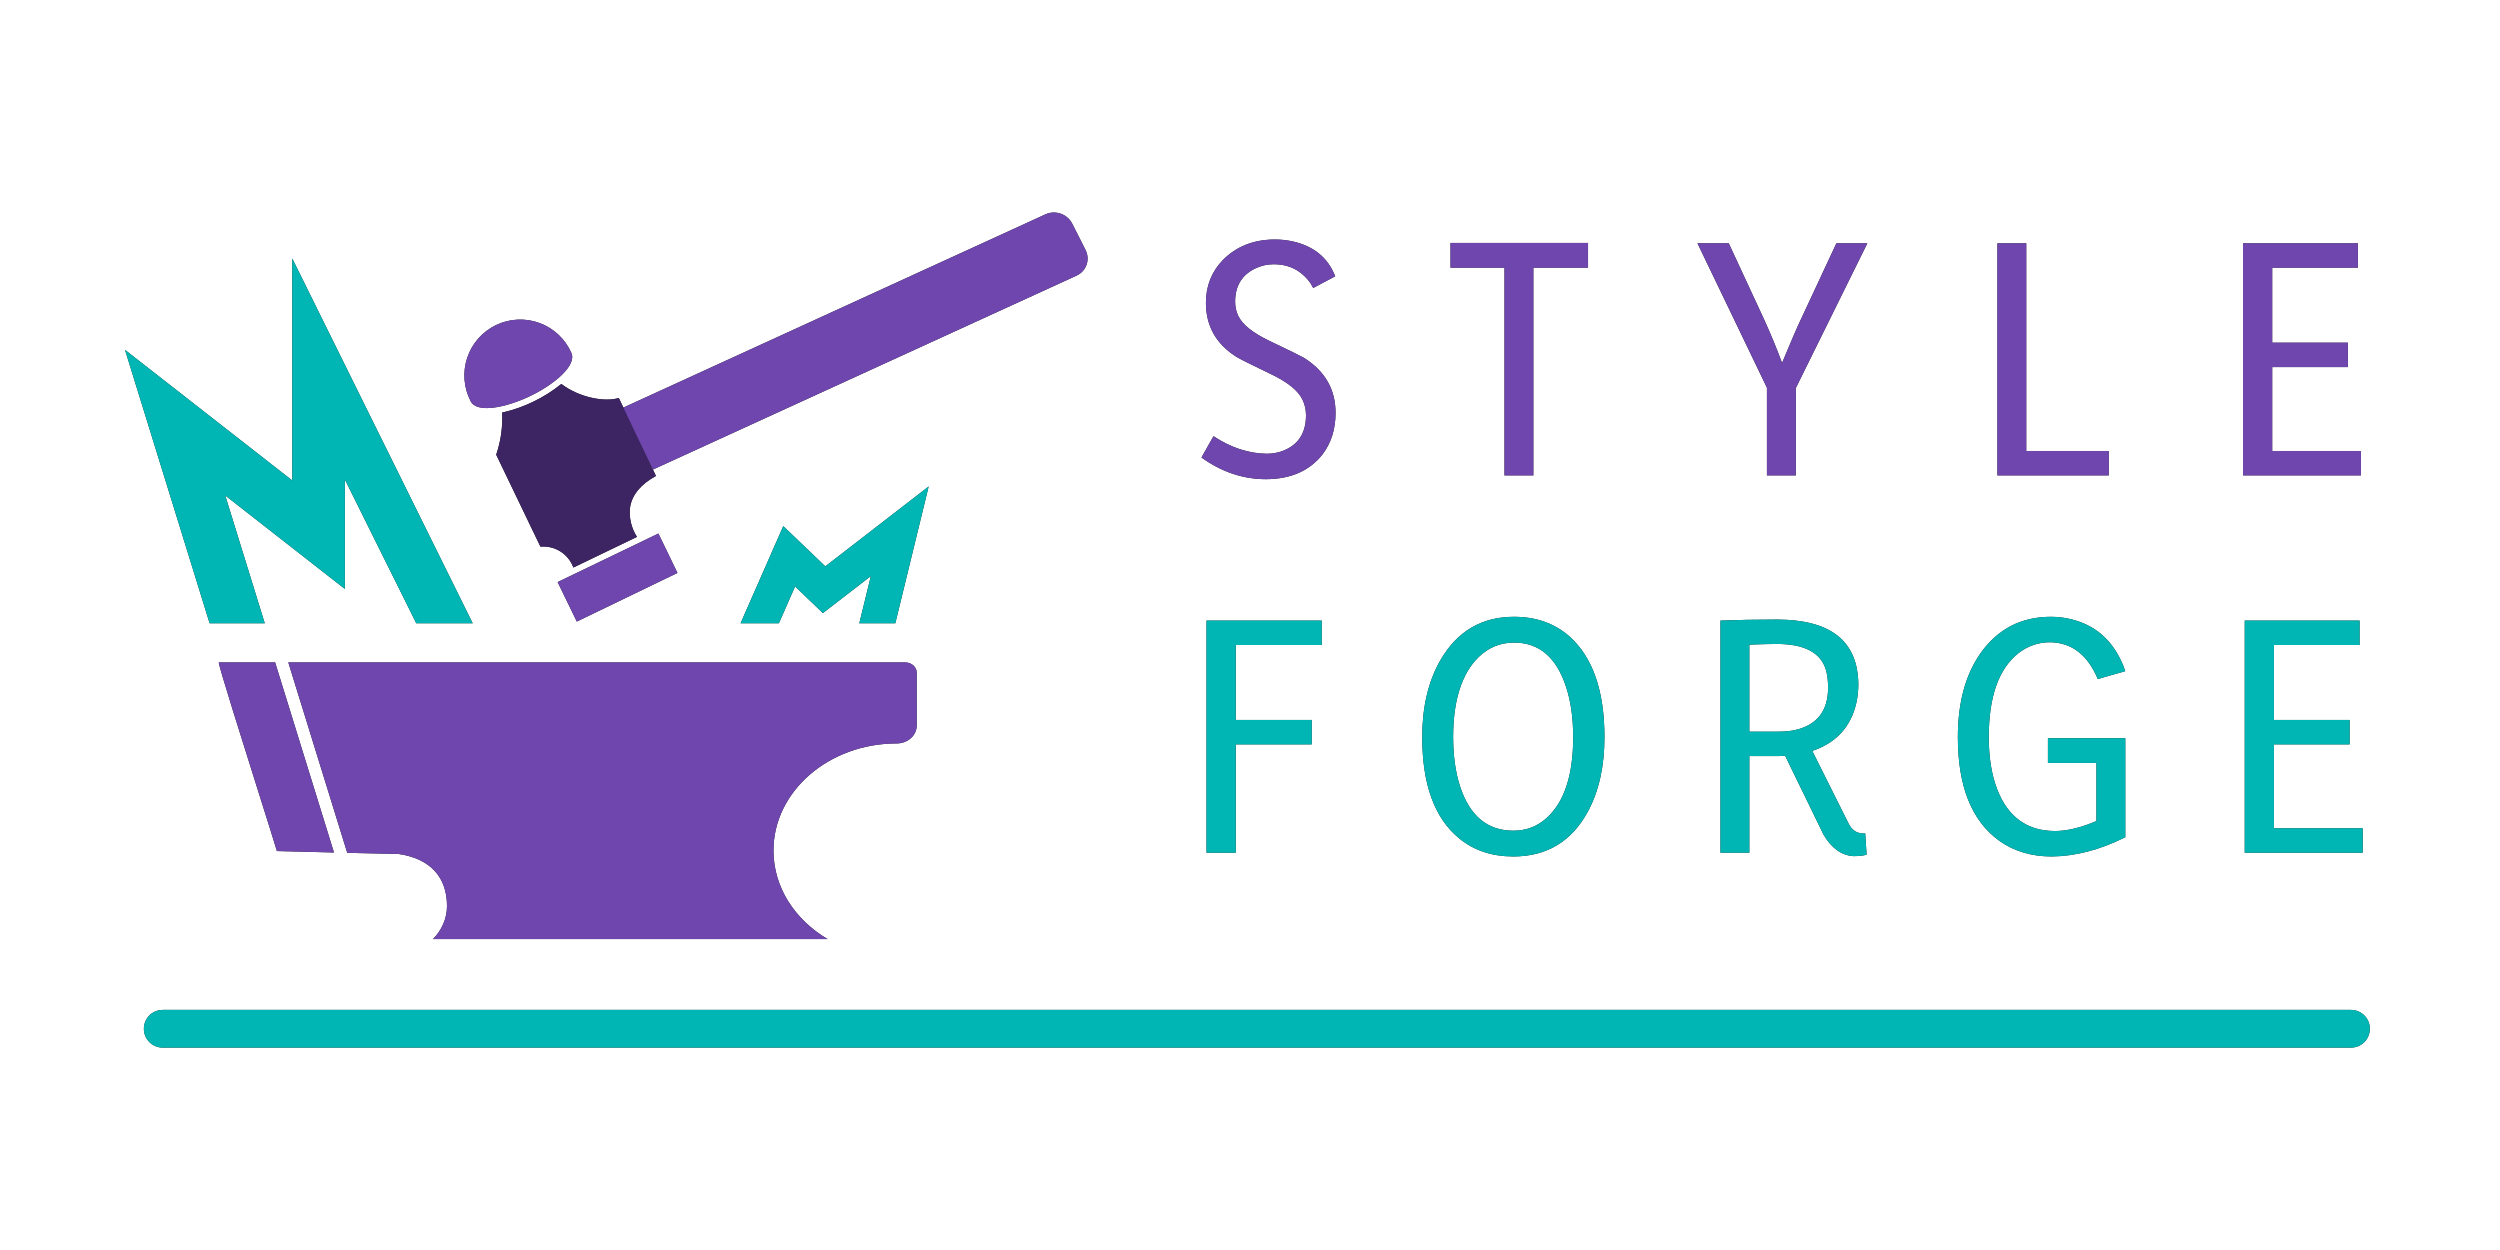
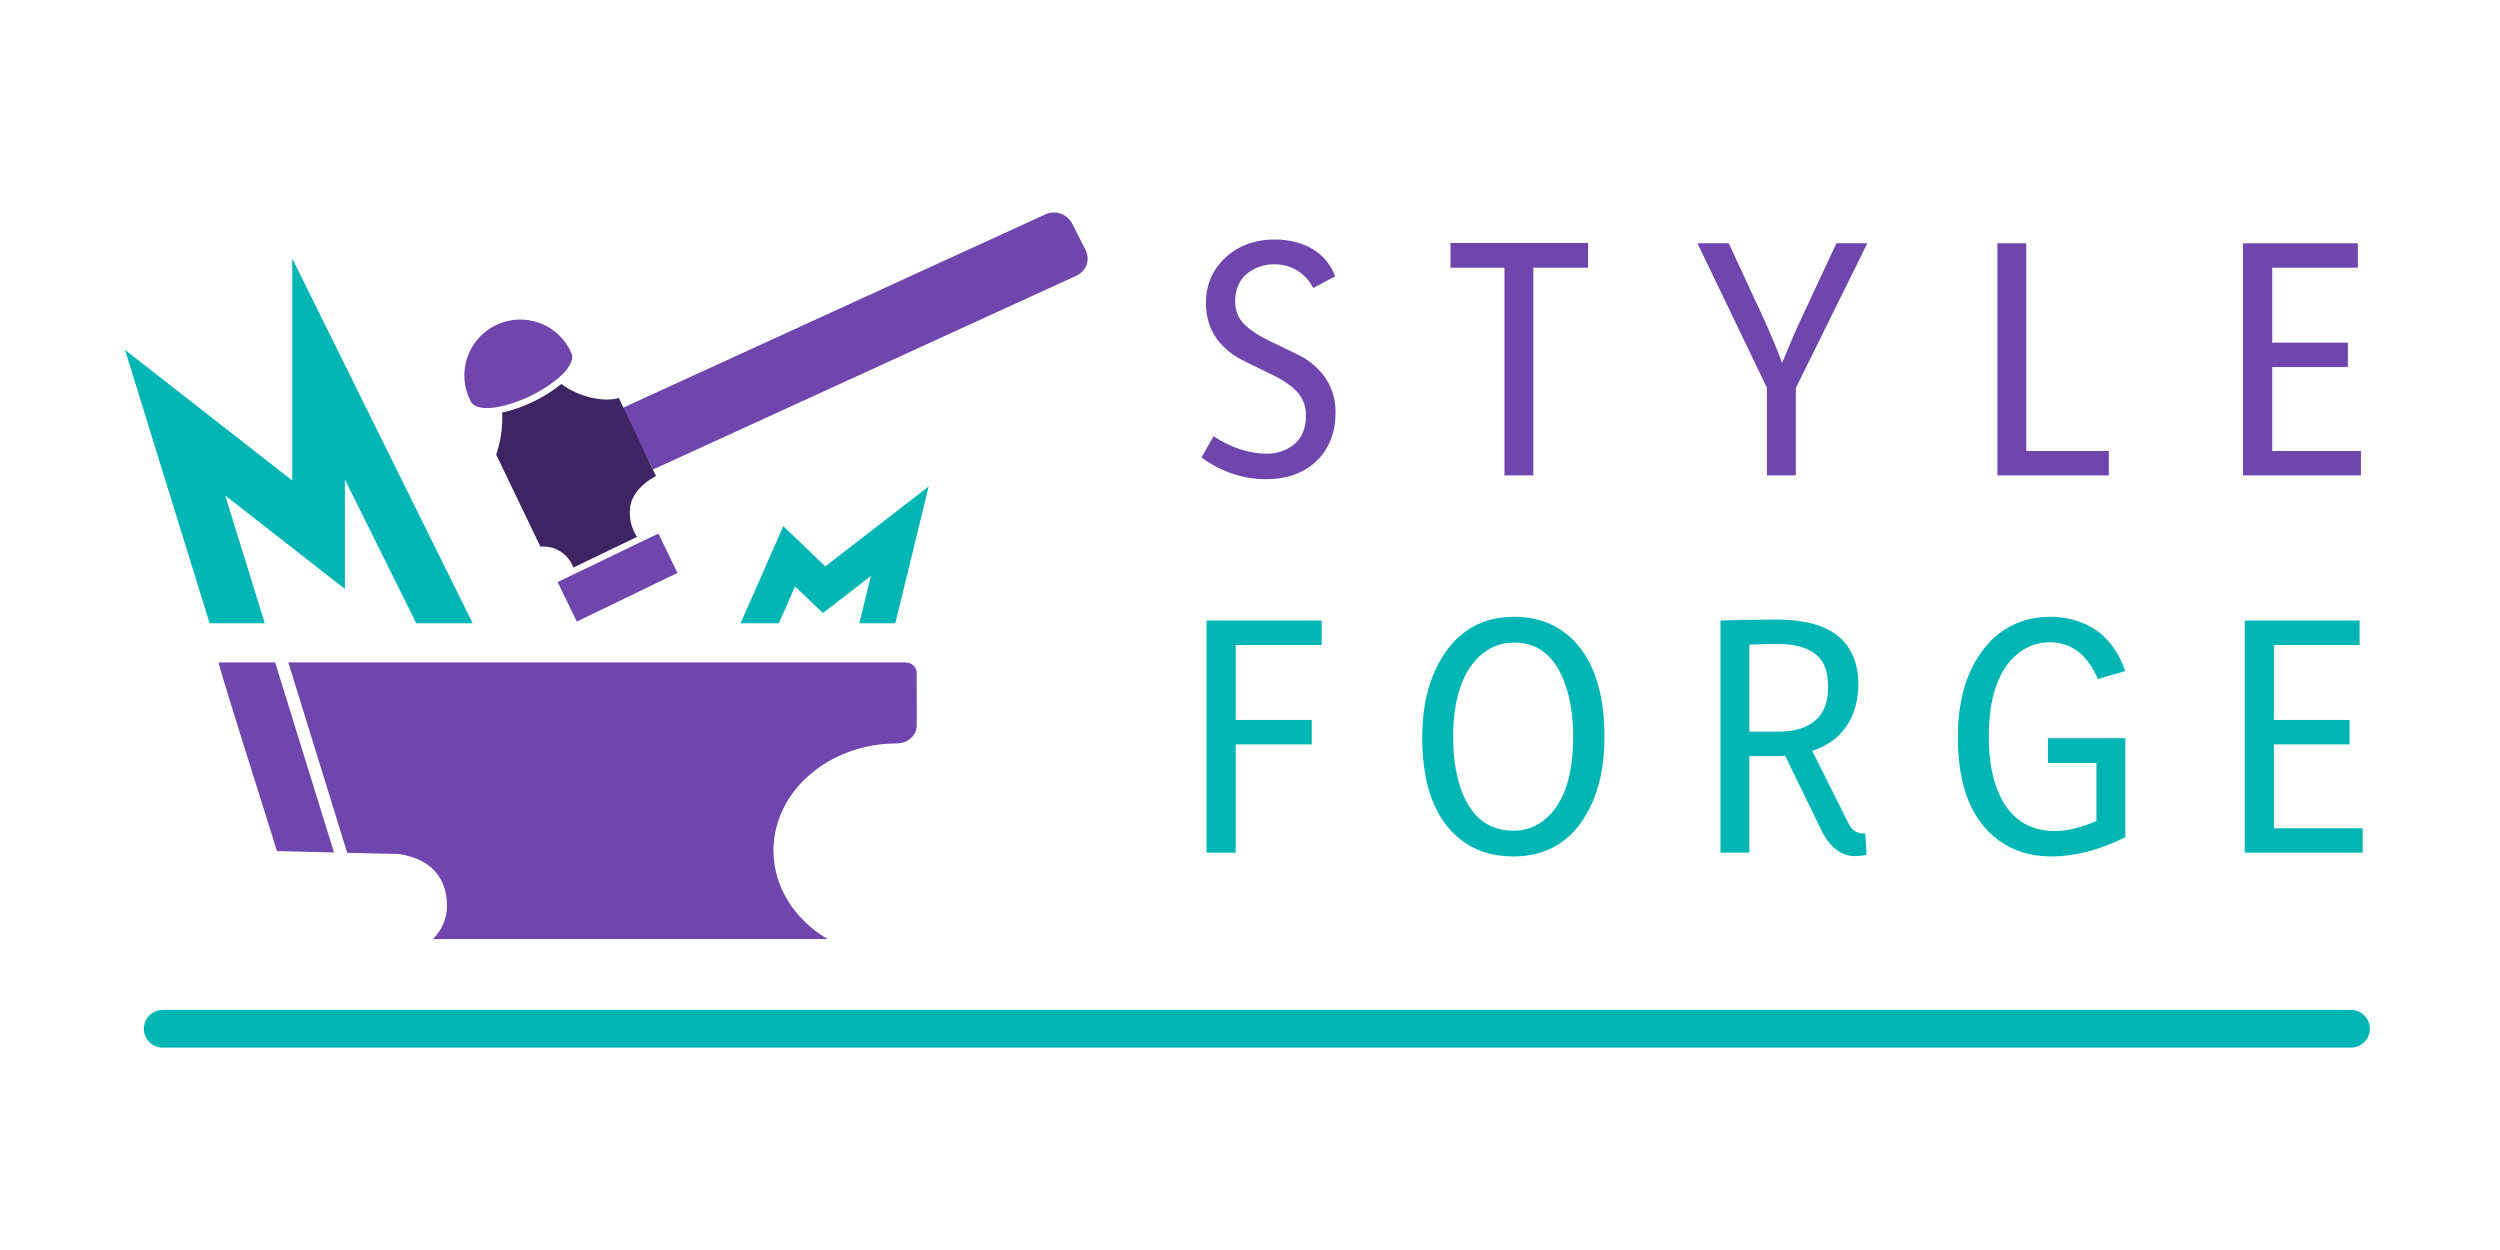
<svg xmlns="http://www.w3.org/2000/svg" width="200" height="100" viewBox="0 0 200 100" fill="none">
-   <path d="M106.845 33.026C106.845 31.155 106.001 29.688 104.314 28.624C104.02 28.459 103.103 28.009 101.563 27.276C100.224 26.634 99.389 25.965 99.059 25.268C98.894 24.919 98.812 24.543 98.812 24.14C98.812 22.874 99.353 21.985 100.435 21.471C100.893 21.251 101.379 21.141 101.893 21.141C103.14 21.141 104.121 21.645 104.837 22.654C104.91 22.782 104.983 22.911 105.057 23.039L106.817 22.104C106.23 20.6 105.075 19.665 103.351 19.298C102.911 19.206 102.462 19.16 102.003 19.16C100.297 19.16 98.903 19.71 97.821 20.811C96.923 21.746 96.473 22.883 96.473 24.222C96.473 26.093 97.299 27.542 98.949 28.569C99.225 28.734 100.123 29.183 101.645 29.917C103.003 30.559 103.855 31.247 104.204 31.98C104.387 32.365 104.479 32.778 104.479 33.218C104.479 34.575 103.92 35.502 102.801 35.997C102.361 36.198 101.875 36.299 101.343 36.299C99.894 36.281 98.472 35.813 97.079 34.896L96.116 36.602C97.73 37.757 99.445 38.335 101.26 38.335C103.241 38.335 104.754 37.675 105.799 36.354C106.496 35.437 106.845 34.328 106.845 33.026Z" fill="#212121" />
-   <path d="M116.039 19.435V21.416H120.358V38.032H122.669V21.416H127.043V19.435H116.039Z" fill="#212121" />
-   <path d="M143.665 38.032V31.045L149.387 19.463L146.911 19.463L144.05 25.598C143.775 26.166 143.28 27.313 142.565 29.037C142.161 27.936 141.684 26.781 141.134 25.57L138.3 19.463H135.797L141.354 31.017V38.032H143.665Z" fill="#212121" />
-   <path d="M168.705 38.032V36.079H162.102V19.463H159.792V38.032H168.705Z" fill="#212121" />
-   <path d="M188.876 36.079H181.778V29.367H187.83V27.413H181.778V21.416H188.628V19.463H179.44V38.032H188.876V36.079Z" fill="#212121" />
-   <path d="M105.737 49.646H96.521V68.215H98.859V59.55H104.939V57.596H98.859V51.599H105.737V49.646Z" fill="#212121" />
-   <path d="M128.358 58.972C128.358 55.267 127.423 52.58 125.552 50.911C124.36 49.866 122.883 49.343 121.123 49.343C118.537 49.343 116.574 50.499 115.235 52.81C114.263 54.497 113.777 56.551 113.777 58.972C113.777 62.75 114.759 65.446 116.721 67.06C117.895 68.032 119.344 68.518 121.068 68.518C123.745 68.518 125.735 67.317 127.037 64.914C127.918 63.282 128.358 61.301 128.358 58.972ZM116.253 58.972C116.253 56.056 116.923 53.928 118.262 52.59C119.069 51.801 120.022 51.407 121.123 51.407C123.122 51.407 124.506 52.58 125.277 54.928C125.662 56.083 125.854 57.431 125.854 58.972C125.854 61.98 125.158 64.126 123.764 65.409C123.012 66.106 122.113 66.455 121.068 66.455C118.995 66.455 117.574 65.272 116.804 62.906C116.437 61.769 116.253 60.458 116.253 58.972Z" fill="#212121" />
-   <path d="M139.948 68.215V60.485H142.231C142.488 60.485 142.68 60.476 142.809 60.458L145.89 66.785C146.532 67.867 147.33 68.436 148.283 68.491C148.687 68.491 149.035 68.454 149.329 68.38L149.219 66.675H148.971C148.494 66.638 148.137 66.381 147.898 65.905L144.982 60.072C146.889 59.43 148.063 58.156 148.503 56.248C148.613 55.772 148.668 55.267 148.668 54.735C148.632 51.306 146.477 49.582 142.203 49.563C140.553 49.563 139.031 49.591 137.637 49.646V68.215H139.948ZM142.148 51.517C144.313 51.517 145.615 52.186 146.055 53.525C146.183 53.947 146.247 54.442 146.247 55.01C146.247 56.9 145.34 58.037 143.524 58.422C143.139 58.495 142.708 58.532 142.231 58.532H139.948V51.572C140.865 51.535 141.598 51.517 142.148 51.517Z" fill="#212121" />
-   <path d="M170.024 66.978V59.054H163.834V61.035H167.713V65.684C166.466 66.216 165.366 66.482 164.412 66.482C162.193 66.482 160.652 65.382 159.79 63.181C159.332 62.007 159.103 60.604 159.103 58.972C159.103 55.744 159.891 53.507 161.468 52.259C162.22 51.672 163.073 51.379 164.027 51.379C165.751 51.416 167.016 52.397 167.823 54.323L170.024 53.69C169.254 51.471 167.842 50.095 165.788 49.563C165.237 49.417 164.669 49.343 164.082 49.343C161.698 49.343 159.818 50.315 158.442 52.259C157.232 53.983 156.627 56.221 156.627 58.972C156.627 62.897 157.727 65.657 159.928 67.253C161.102 68.096 162.505 68.518 164.137 68.518C166.044 68.5 168.007 67.986 170.024 66.978Z" fill="#212121" />
-   <path d="M189.014 66.262H181.917V59.55H187.969V57.596H181.917V51.599H188.767V49.646H179.578V68.215H189.014V66.262Z" fill="#212121" />
-   <path d="M18.018 39.638L27.59 47.117V38.361L33.301 49.861H37.815L23.381 20.678V38.44L10 27.989L16.769 49.861H21.18L18.018 39.638Z" fill="#212121" />
-   <path d="M63.607 46.915L65.832 49.047L69.668 46.083L68.746 49.861H71.626L74.294 38.917L66.024 45.309L62.662 42.089L59.246 49.861H62.311L63.607 46.915Z" fill="#212121" />
-   <path d="M49.756 32.657L52.242 37.56L86.125 22.05C86.503 21.877 86.79 21.562 86.925 21.178C87.06 20.793 87.03 20.368 86.843 19.997L85.775 17.887C85.587 17.518 85.257 17.233 84.858 17.093C84.46 16.954 84.024 16.971 83.646 17.143L49.756 32.657Z" fill="#212121" />
-   <path d="M44.906 30.716C44.21 31.281 43.449 31.761 42.639 32.145C41.853 32.527 41.024 32.815 40.171 33.005C40.227 34.149 40.065 35.293 39.696 36.377L43.235 43.733C43.797 43.682 44.36 43.818 44.836 44.12C45.313 44.422 45.676 44.873 45.87 45.403L50.959 42.951C50.495 42.236 50.301 41.378 50.413 40.533C50.588 39.553 51.281 38.734 52.476 38.074L49.504 31.837C48.407 32.185 46.366 31.823 44.906 30.716Z" fill="#212121" />
-   <path d="M46.144 49.725L54.197 45.834L52.672 42.682L44.61 46.566L46.144 49.725Z" fill="#212121" />
-   <path d="M45.701 28.214C45.209 27.11 44.291 26.253 43.157 25.837C42.023 25.421 40.768 25.482 39.679 26.006C38.591 26.53 37.761 27.472 37.378 28.618C36.995 29.764 37.092 31.016 37.648 32.089C38.128 33.086 40.458 32.622 42.411 31.685C44.364 30.749 46.183 29.206 45.701 28.214Z" fill="#212121" />
-   <path fill-rule="evenodd" clip-rule="evenodd" d="M27.779 68.227C29.591 68.271 31.204 68.309 31.464 68.309H31.836C34.462 68.686 35.759 70.204 35.759 72.483C35.759 73.489 35.337 74.41 34.642 75.127H66.208C63.599 73.585 61.878 70.99 61.878 68.045C61.878 63.319 66.297 59.476 71.733 59.476C72.618 59.476 73.338 58.836 73.338 58.039L73.337 53.814C73.338 53.36 72.927 52.993 72.421 52.993L72.421 52.993H23.064L27.779 68.227ZM22.011 52.993H17.499C17.499 53.292 19.365 59.209 20.743 63.579C21.436 65.775 22.005 67.579 22.152 68.084C22.152 68.084 24.418 68.143 26.718 68.2L22.011 52.993Z" fill="#212121" />
-   <path fill-rule="evenodd" clip-rule="evenodd" d="M11.509 82.301C11.509 81.467 12.185 80.792 13.018 80.792H188.079C188.913 80.792 189.589 81.467 189.589 82.301C189.589 83.134 188.913 83.81 188.079 83.81H13.018C12.185 83.81 11.509 83.134 11.509 82.301Z" fill="#212121" />
  <path d="M106.845 33.026C106.845 31.155 106.001 29.688 104.314 28.624C104.02 28.459 103.103 28.009 101.563 27.276C100.224 26.634 99.389 25.965 99.059 25.268C98.894 24.919 98.812 24.543 98.812 24.14C98.812 22.874 99.353 21.985 100.435 21.471C100.893 21.251 101.379 21.141 101.893 21.141C103.14 21.141 104.121 21.645 104.837 22.654C104.91 22.782 104.983 22.911 105.057 23.039L106.817 22.104C106.23 20.6 105.075 19.665 103.351 19.298C102.911 19.206 102.462 19.16 102.003 19.16C100.297 19.16 98.903 19.71 97.821 20.811C96.923 21.746 96.473 22.883 96.473 24.222C96.473 26.093 97.299 27.542 98.949 28.569C99.225 28.734 100.123 29.183 101.645 29.917C103.003 30.559 103.855 31.247 104.204 31.98C104.387 32.365 104.479 32.778 104.479 33.218C104.479 34.575 103.92 35.502 102.801 35.997C102.361 36.198 101.875 36.299 101.343 36.299C99.894 36.281 98.472 35.813 97.079 34.896L96.116 36.602C97.73 37.757 99.445 38.335 101.26 38.335C103.241 38.335 104.754 37.675 105.799 36.354C106.496 35.437 106.845 34.328 106.845 33.026Z" fill="#6E46AE" />
  <path d="M116.039 19.435V21.416H120.358V38.032H122.669V21.416H127.043V19.435H116.039Z" fill="#6E46AE" />
  <path d="M143.665 38.032V31.045L149.387 19.463L146.911 19.463L144.05 25.598C143.775 26.166 143.28 27.313 142.565 29.037C142.161 27.936 141.684 26.781 141.134 25.57L138.3 19.463H135.797L141.354 31.017V38.032H143.665Z" fill="#6E46AE" />
  <path d="M168.705 38.032V36.079H162.102V19.463H159.792V38.032H168.705Z" fill="#6E46AE" />
  <path d="M188.876 36.079H181.778V29.367H187.83V27.413H181.778V21.416H188.628V19.463H179.44V38.032H188.876V36.079Z" fill="#6E46AE" />
  <path d="M105.737 49.646H96.521V68.215H98.859V59.55H104.939V57.596H98.859V51.599H105.737V49.646Z" fill="#00B6B4" />
  <path d="M128.358 58.972C128.358 55.267 127.423 52.58 125.552 50.911C124.36 49.866 122.883 49.343 121.123 49.343C118.537 49.343 116.574 50.499 115.235 52.81C114.263 54.497 113.777 56.551 113.777 58.972C113.777 62.75 114.759 65.446 116.721 67.06C117.895 68.032 119.344 68.518 121.068 68.518C123.745 68.518 125.735 67.317 127.037 64.914C127.918 63.282 128.358 61.301 128.358 58.972ZM116.253 58.972C116.253 56.056 116.923 53.928 118.262 52.59C119.069 51.801 120.022 51.407 121.123 51.407C123.122 51.407 124.506 52.58 125.277 54.928C125.662 56.083 125.854 57.431 125.854 58.972C125.854 61.98 125.158 64.126 123.764 65.409C123.012 66.106 122.113 66.455 121.068 66.455C118.995 66.455 117.574 65.272 116.804 62.906C116.437 61.769 116.253 60.458 116.253 58.972Z" fill="#00B6B4" />
  <path d="M139.948 68.215V60.485H142.231C142.488 60.485 142.68 60.476 142.809 60.458L145.89 66.785C146.532 67.867 147.33 68.436 148.283 68.491C148.687 68.491 149.035 68.454 149.329 68.38L149.219 66.675H148.971C148.494 66.638 148.137 66.381 147.898 65.905L144.982 60.072C146.889 59.43 148.063 58.156 148.503 56.248C148.613 55.772 148.668 55.267 148.668 54.735C148.632 51.306 146.477 49.582 142.203 49.563C140.553 49.563 139.031 49.591 137.637 49.646V68.215H139.948ZM142.148 51.517C144.313 51.517 145.615 52.186 146.055 53.525C146.183 53.947 146.247 54.442 146.247 55.01C146.247 56.9 145.34 58.037 143.524 58.422C143.139 58.495 142.708 58.532 142.231 58.532H139.948V51.572C140.865 51.535 141.598 51.517 142.148 51.517Z" fill="#00B6B4" />
  <path d="M170.024 66.978V59.054H163.834V61.035H167.713V65.684C166.466 66.216 165.366 66.482 164.412 66.482C162.193 66.482 160.652 65.382 159.79 63.181C159.332 62.007 159.103 60.604 159.103 58.972C159.103 55.744 159.891 53.507 161.468 52.259C162.22 51.672 163.073 51.379 164.027 51.379C165.751 51.416 167.016 52.397 167.823 54.323L170.024 53.69C169.254 51.471 167.842 50.095 165.788 49.563C165.237 49.417 164.669 49.343 164.082 49.343C161.698 49.343 159.818 50.315 158.442 52.259C157.232 53.983 156.627 56.221 156.627 58.972C156.627 62.897 157.727 65.657 159.928 67.253C161.102 68.096 162.505 68.518 164.137 68.518C166.044 68.5 168.007 67.986 170.024 66.978Z" fill="#00B6B4" />
  <path d="M189.014 66.262H181.917V59.55H187.969V57.596H181.917V51.599H188.767V49.646H179.578V68.215H189.014V66.262Z" fill="#00B6B4" />
  <path d="M18.018 39.638L27.59 47.117V38.361L33.301 49.861H37.815L23.381 20.678V38.44L10 27.989L16.769 49.861H21.18L18.018 39.638Z" fill="#00B6B4" />
  <path d="M63.607 46.915L65.832 49.047L69.668 46.083L68.746 49.861H71.626L74.294 38.917L66.024 45.309L62.662 42.089L59.246 49.861H62.311L63.607 46.915Z" fill="#00B6B4" />
  <path d="M49.756 32.657L52.242 37.56L86.125 22.05C86.503 21.877 86.79 21.562 86.925 21.178C87.06 20.793 87.03 20.368 86.843 19.997L85.775 17.887C85.587 17.518 85.257 17.233 84.858 17.093C84.46 16.954 84.024 16.971 83.646 17.143L49.756 32.657Z" fill="#6E46AE" />
  <path d="M44.906 30.716C44.21 31.281 43.449 31.761 42.639 32.145C41.853 32.527 41.024 32.815 40.171 33.005C40.227 34.149 40.065 35.293 39.696 36.377L43.235 43.733C43.797 43.682 44.36 43.818 44.836 44.12C45.313 44.422 45.676 44.873 45.87 45.403L50.959 42.951C50.495 42.236 50.301 41.378 50.413 40.533C50.588 39.553 51.281 38.734 52.476 38.074L49.504 31.837C48.407 32.185 46.366 31.823 44.906 30.716Z" fill="#3D2462" />
  <path d="M46.144 49.725L54.197 45.834L52.672 42.682L44.61 46.566L46.144 49.725Z" fill="#6E46AE" />
  <path d="M45.701 28.214C45.209 27.11 44.291 26.253 43.157 25.837C42.023 25.421 40.768 25.482 39.679 26.006C38.591 26.53 37.761 27.472 37.378 28.618C36.995 29.764 37.092 31.016 37.648 32.089C38.128 33.086 40.458 32.622 42.411 31.685C44.364 30.749 46.183 29.206 45.701 28.214Z" fill="#6E46AE" />
  <path fill-rule="evenodd" clip-rule="evenodd" d="M27.779 68.227C29.591 68.271 31.204 68.309 31.464 68.309H31.836C34.462 68.686 35.759 70.204 35.759 72.483C35.759 73.489 35.337 74.41 34.642 75.127H66.208C63.599 73.585 61.878 70.99 61.878 68.045C61.878 63.319 66.297 59.476 71.733 59.476C72.618 59.476 73.338 58.836 73.338 58.039L73.337 53.814C73.338 53.36 72.927 52.993 72.421 52.993L72.421 52.993H23.064L27.779 68.227ZM22.011 52.993H17.499C17.499 53.292 19.365 59.209 20.743 63.579C21.436 65.775 22.005 67.579 22.152 68.084C22.152 68.084 24.418 68.143 26.718 68.2L22.011 52.993Z" fill="#6E46AE" />
  <path fill-rule="evenodd" clip-rule="evenodd" d="M11.509 82.301C11.509 81.467 12.185 80.792 13.018 80.792H188.079C188.913 80.792 189.589 81.467 189.589 82.301C189.589 83.134 188.913 83.81 188.079 83.81H13.018C12.185 83.81 11.509 83.134 11.509 82.301Z" fill="#00B6B4" />
</svg>
